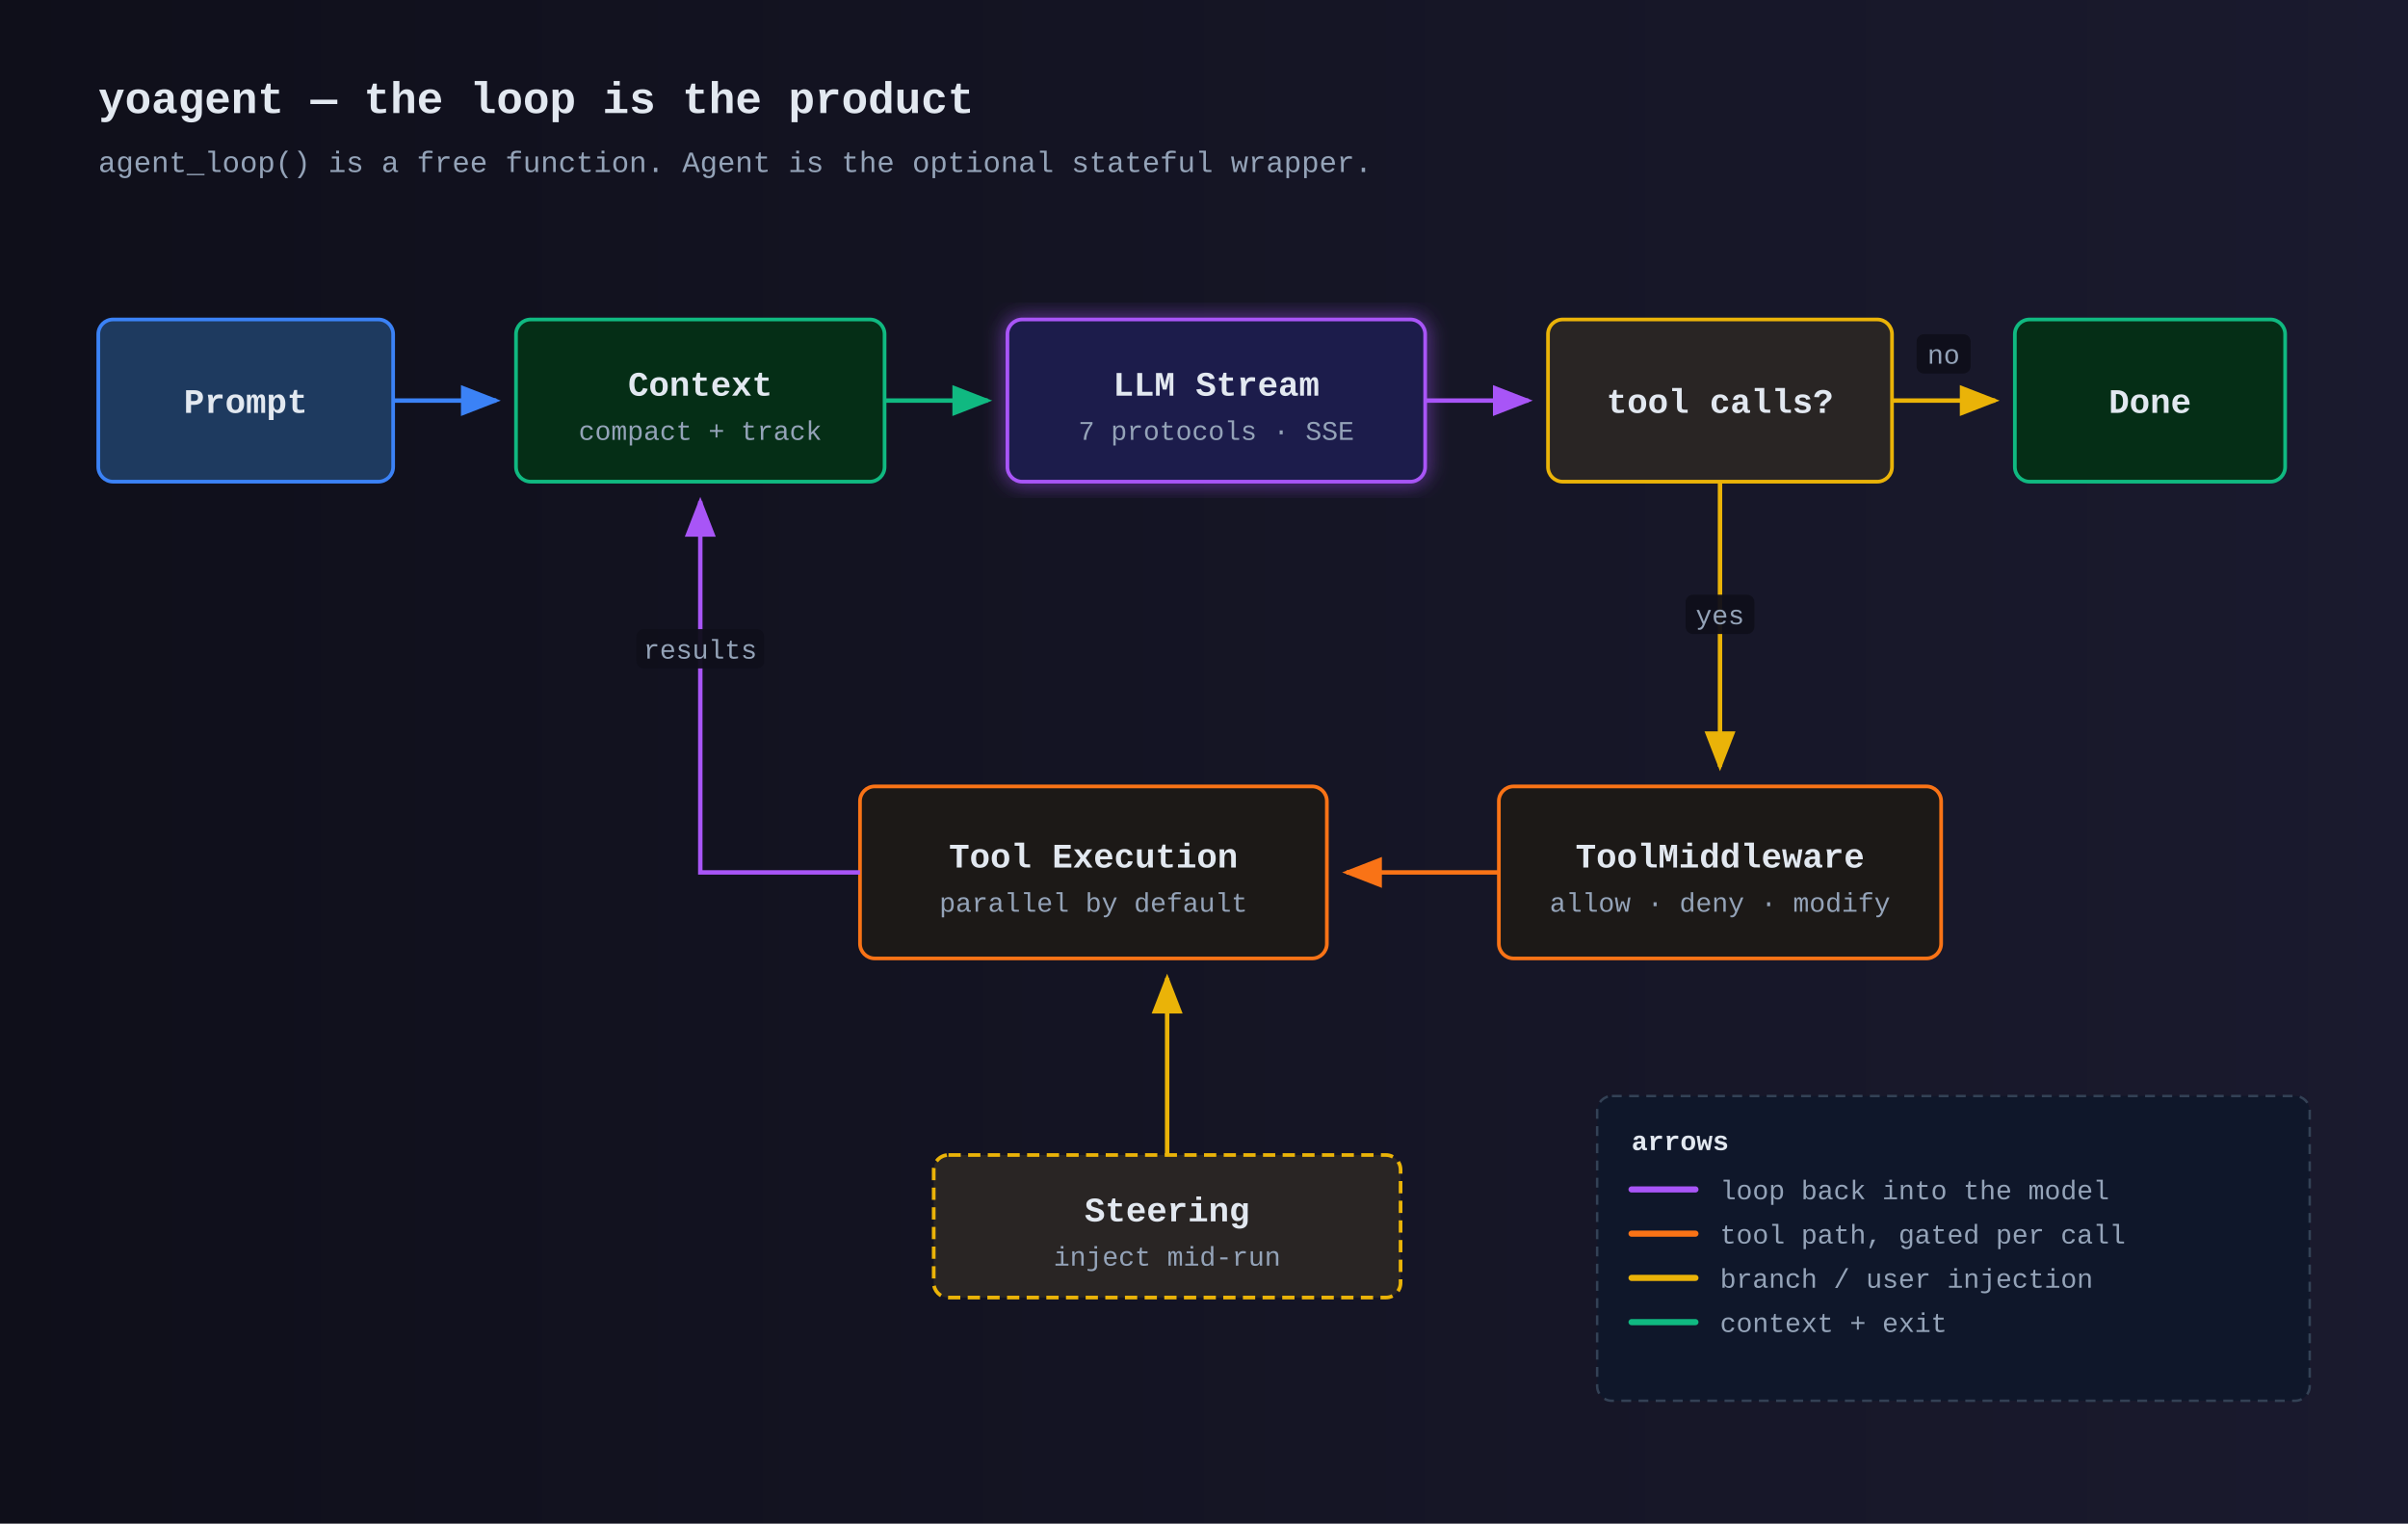
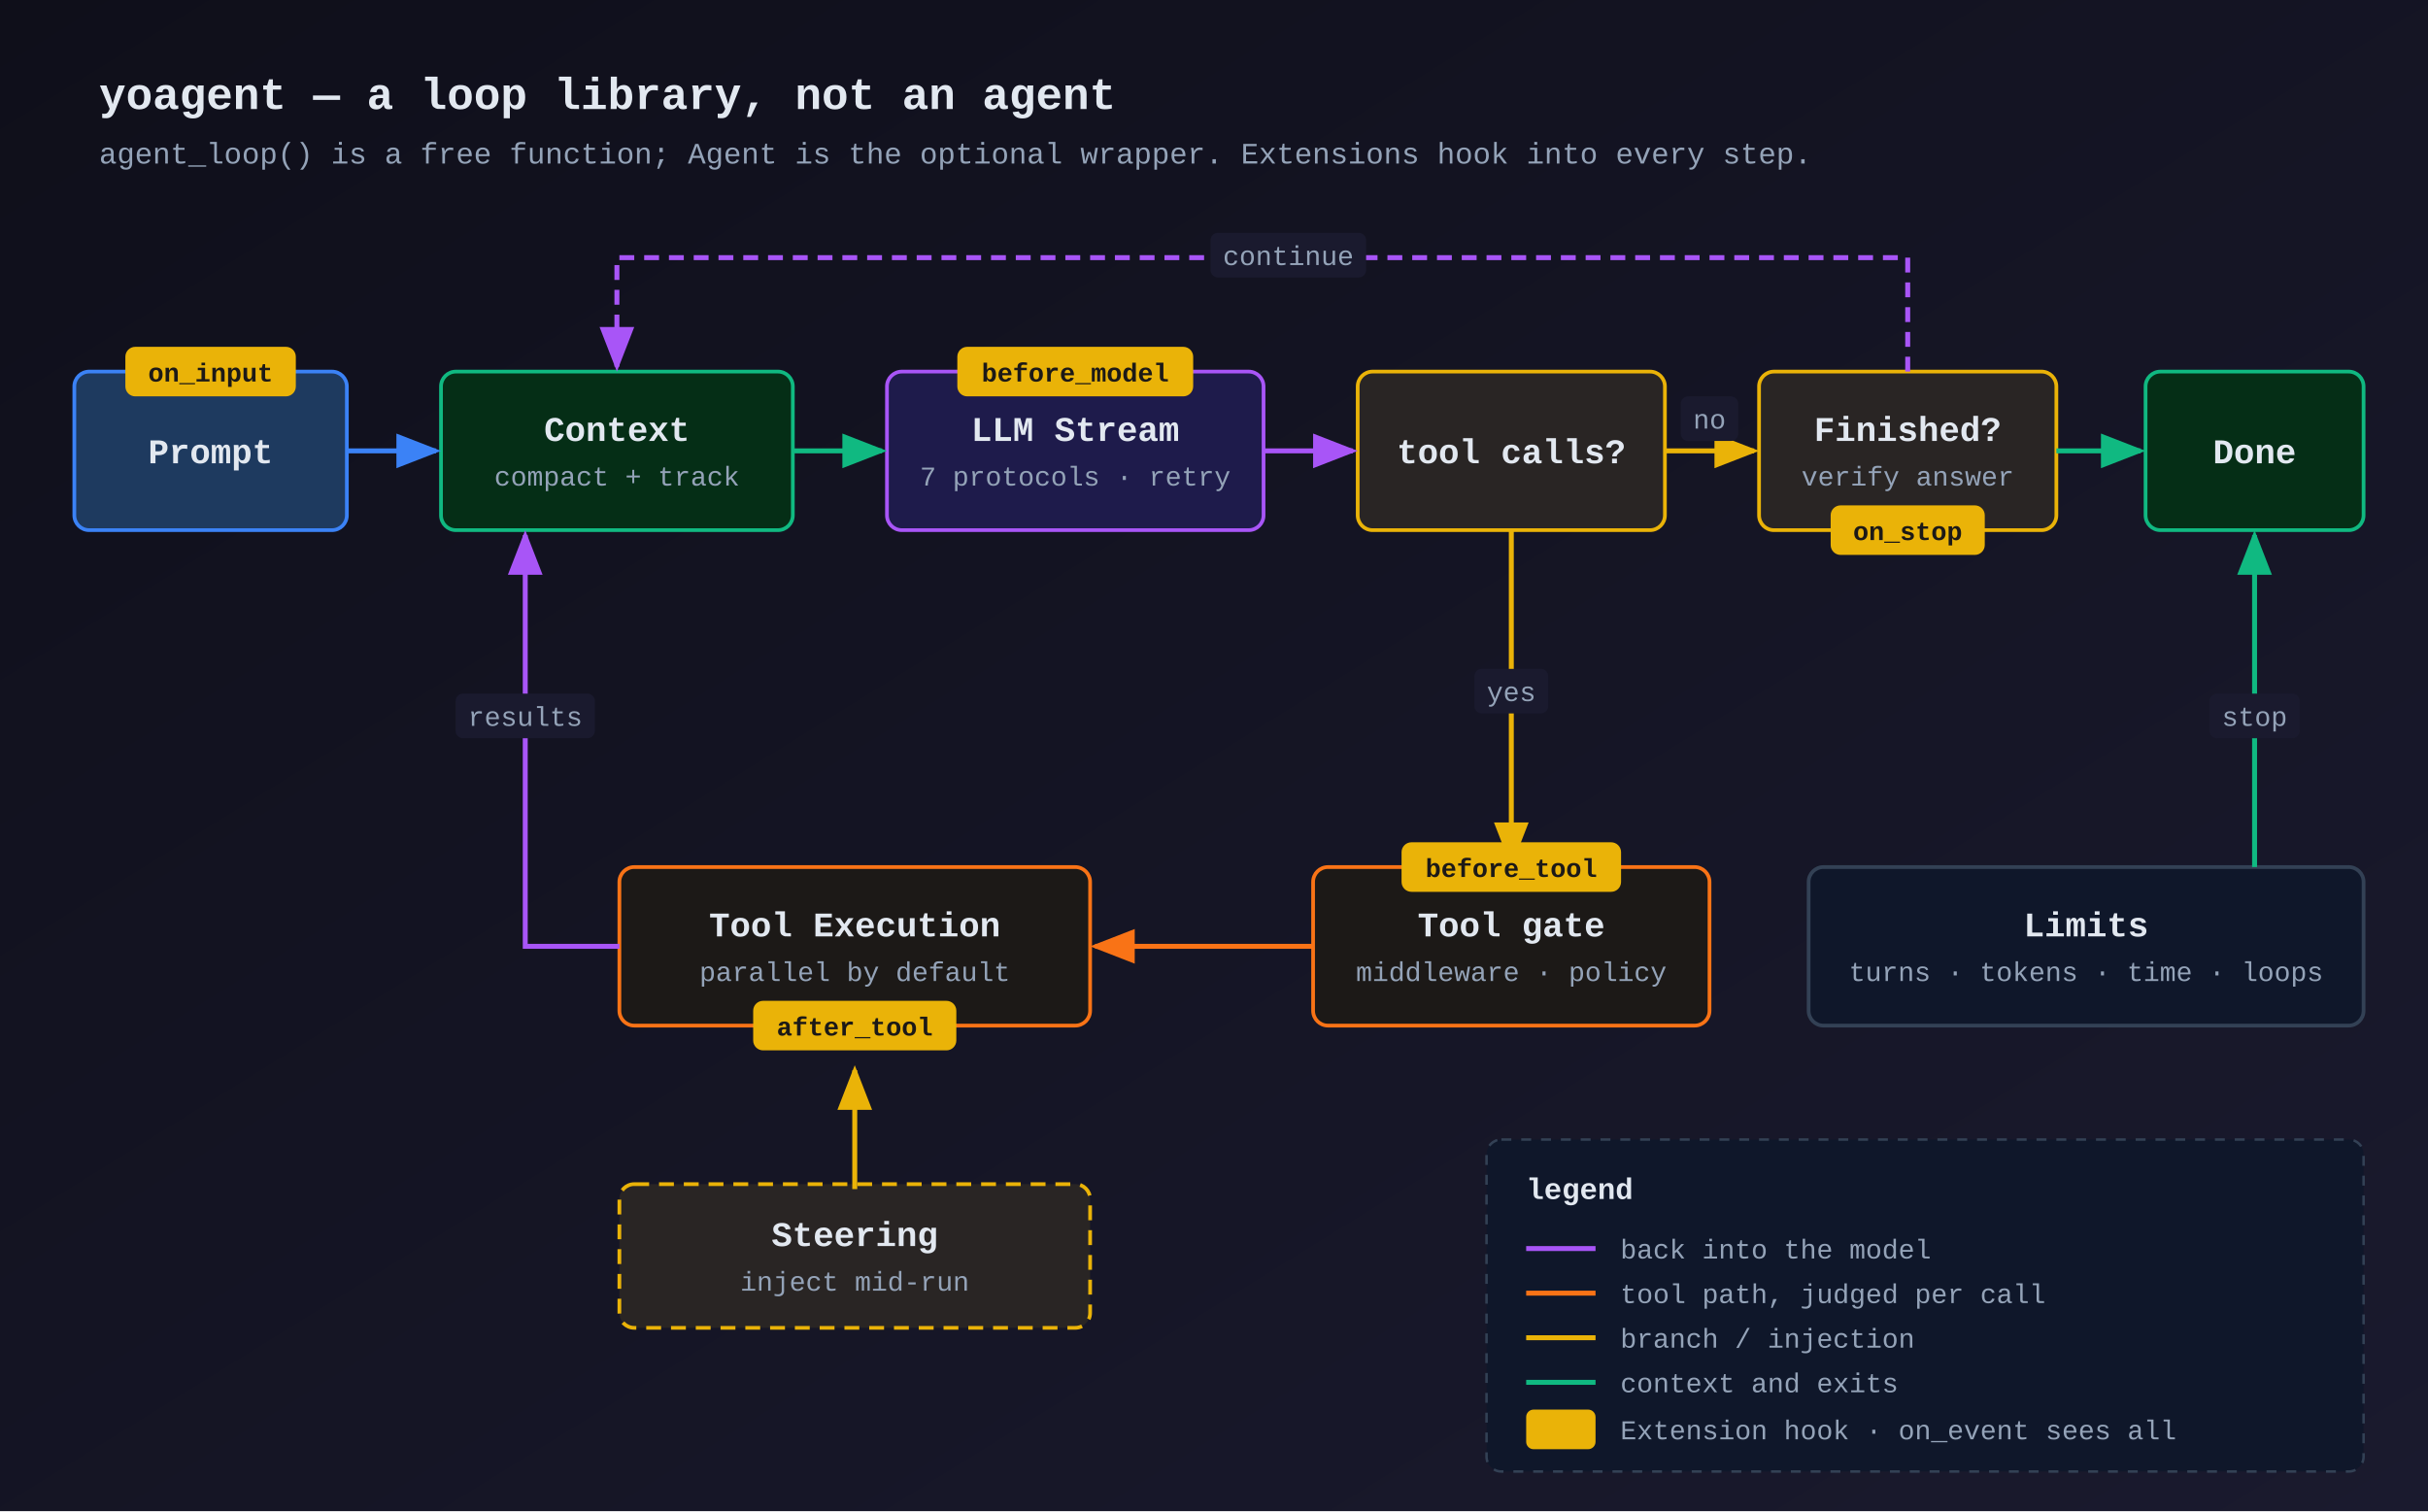
- <svg xmlns="http://www.w3.org/2000/svg" viewBox="0 0 980 620" width="980" height="620">
+ <svg xmlns="http://www.w3.org/2000/svg" viewBox="0 0 980 610" width="980" height="610">
  <style>
-     text { font-family: 'SF Mono', 'Fira Code', 'Cascadia Code', 'Menlo', 'Courier New', monospace; fill: #e2e8f0; }
-     .t  { font-size: 18px; font-weight: 700; }
-     .st { font-size: 12px; fill: #94a3b8; }
-     .n  { font-size: 14px; font-weight: 700; }
-     .s  { font-size: 11px; fill: #94a3b8; }
-     .lg { font-size: 11px; fill: #94a3b8; }
-     .al { font-size: 11px; fill: #94a3b8; }
-   </style>
+ text { font-family: 'SF Mono', 'Fira Code', 'Cascadia Code', 'Menlo', 'Courier New', monospace; fill: #e2e8f0; }
+ .t { font-size: 18px; font-weight: 700; } .st { font-size: 12px; fill: #94a3b8; }
+ .n { font-size: 14px; font-weight: 700; } .s { font-size: 11px; fill: #94a3b8; }
+ .h { font-size: 10.5px; font-weight: 700; fill: #1c1917; } .al { font-size: 11px; fill: #94a3b8; }
+ </style>
  <defs>
-     <linearGradient id="bg" x1="0%%" y1="0%%" x2="100%%" y2="100%%">
+     <linearGradient id="bg" x1="0%" y1="0%" x2="100%" y2="100%">
      <stop offset="0%" stop-color="#0f0f1a" />
      <stop offset="100%" stop-color="#1a1a2e" />
    </linearGradient>
+     <marker id="a-blue" markerWidth="9" markerHeight="7" refX="8" refY="3.5" orient="auto">
+       <polygon points="0 0, 9 3.5, 0 7" fill="#3b82f6" />
+     </marker>
+     <marker id="a-green" markerWidth="9" markerHeight="7" refX="8" refY="3.5" orient="auto">
+       <polygon points="0 0, 9 3.5, 0 7" fill="#10b981" />
+     </marker>
    <marker id="a-purple" markerWidth="9" markerHeight="7" refX="8" refY="3.5" orient="auto">
      <polygon points="0 0, 9 3.5, 0 7" fill="#a855f7" />
+     </marker>
+     <marker id="a-amber" markerWidth="9" markerHeight="7" refX="8" refY="3.5" orient="auto">
+       <polygon points="0 0, 9 3.5, 0 7" fill="#eab308" />
    </marker>
    <marker id="a-orange" markerWidth="9" markerHeight="7" refX="8" refY="3.5" orient="auto">
      <polygon points="0 0, 9 3.5, 0 7" fill="#f97316" />
    </marker>
-     <marker id="a-green" markerWidth="9" markerHeight="7" refX="8" refY="3.5" orient="auto">
-       <polygon points="0 0, 9 3.5, 0 7" fill="#10b981" />
-     </marker>
-     <marker id="a-blue" markerWidth="9" markerHeight="7" refX="8" refY="3.5" orient="auto">
-       <polygon points="0 0, 9 3.5, 0 7" fill="#3b82f6" />
-     </marker>
-     <marker id="a-gold" markerWidth="9" markerHeight="7" refX="8" refY="3.5" orient="auto">
-       <polygon points="0 0, 9 3.5, 0 7" fill="#eab308" />
-     </marker>
-     <filter id="glow" x="-30%%" y="-30%%" width="160%%" height="160%%">
-       <feGaussianBlur stdDeviation="4" result="b" />
-       <feMerge>
-         <feMergeNode in="b" />
-         <feMergeNode in="SourceGraphic" />
-       </feMerge>
-     </filter>
  </defs>
-   <rect width="980" height="620" fill="url(#bg)" />
-   <text class="t" x="40" y="46">yoagent — the loop is the product</text>
-   <text class="st" x="40" y="70">agent_loop() is a free function. Agent is the optional stateful wrapper.</text>
-   <rect x="40" y="130" width="120" height="66" rx="6" ry="6" fill="#1e3a5f" stroke="#3b82f6" stroke-width="1.5" />
-   <text class="n" x="100" y="168" text-anchor="middle">Prompt</text>
-   <rect x="210" y="130" width="150" height="66" rx="6" ry="6" fill="#052e16" stroke="#10b981" stroke-width="1.5" />
-   <text class="n" x="285" y="161" text-anchor="middle">Context</text>
-   <text class="s" x="285" y="179" text-anchor="middle">compact + track</text>
-   <rect x="410" y="130" width="170" height="66" rx="6" ry="6" fill="#1e1b4b" stroke="#a855f7" stroke-width="1.5" filter="url(#glow)" />
-   <text class="n" x="495" y="161" text-anchor="middle">LLM Stream</text>
-   <text class="s" x="495" y="179" text-anchor="middle">7 protocols · SSE</text>
-   <rect x="630" y="130" width="140" height="66" rx="6" ry="6" fill="#292524" stroke="#eab308" stroke-width="1.5" />
-   <text class="n" x="700" y="168" text-anchor="middle">tool calls?</text>
-   <rect x="820" y="130" width="110" height="66" rx="6" ry="6" fill="#052e16" stroke="#10b981" stroke-width="1.5" />
-   <text class="n" x="875" y="168" text-anchor="middle">Done</text>
-   <rect x="610" y="320" width="180" height="70" rx="6" ry="6" fill="#1c1917" stroke="#f97316" stroke-width="1.5" />
-   <text class="n" x="700" y="353" text-anchor="middle">ToolMiddleware</text>
-   <text class="s" x="700" y="371" text-anchor="middle">allow · deny · modify</text>
-   <rect x="350" y="320" width="190" height="70" rx="6" ry="6" fill="#1c1917" stroke="#f97316" stroke-width="1.5" />
-   <text class="n" x="445" y="353" text-anchor="middle">Tool Execution</text>
-   <text class="s" x="445" y="371" text-anchor="middle">parallel by default</text>
-   <rect x="380" y="470" width="190" height="58" rx="6" ry="6" fill="#292524" stroke="#eab308" stroke-width="1.5" stroke-dasharray="5,3" />
-   <text class="n" x="475" y="497" text-anchor="middle">Steering</text>
-   <text class="s" x="475" y="515" text-anchor="middle">inject mid-run</text>
-   <path d="M 160,163 L 202,163" fill="none" stroke="#3b82f6" stroke-width="1.8" marker-end="url(#a-blue)" />
-   <path d="M 360,163 L 402,163" fill="none" stroke="#10b981" stroke-width="1.8" marker-end="url(#a-green)" />
-   <path d="M 580,163 L 622,163" fill="none" stroke="#a855f7" stroke-width="1.8" marker-end="url(#a-purple)" />
-   <path d="M 770,163 L 812,163" fill="none" stroke="#eab308" stroke-width="1.8" marker-end="url(#a-gold)" />
-   <rect x="780" y="136" width="22" height="16" rx="3" fill="#0f0f1a" opacity="0.95" />
-   <text class="al" x="791" y="148" text-anchor="middle">no</text>
-   <path d="M 700,196 L 700,312" fill="none" stroke="#eab308" stroke-width="1.8" marker-end="url(#a-gold)" />
-   <rect x="686" y="242" width="28" height="16" rx="3" fill="#0f0f1a" opacity="0.95" />
-   <text class="al" x="700" y="254" text-anchor="middle">yes</text>
-   <path d="M 610,355 L 548,355" fill="none" stroke="#f97316" stroke-width="1.8" marker-end="url(#a-orange)" />
-   <path d="M 350,355 L 285,355 L 285,204" fill="none" stroke="#a855f7" stroke-width="1.8" marker-end="url(#a-purple)" />
-   <rect x="259" y="256" width="52" height="16" rx="3" fill="#0f0f1a" opacity="0.95" />
-   <text class="al" x="285" y="268" text-anchor="middle">results</text>
-   <path d="M 475,470 L 475,398" fill="none" stroke="#eab308" stroke-width="1.8" marker-end="url(#a-gold)" />
-   <rect x="650" y="446" width="290" height="124" rx="6" ry="6" fill="#0f172a" stroke="#334155" stroke-width="1" stroke-dasharray="4,3" />
-   <text class="s" x="664" y="468" style="font-weight:700;fill:#e2e8f0">arrows</text>
-   <line x1="664" y1="484" x2="690" y2="484" stroke="#a855f7" stroke-width="2.5" stroke-linecap="round" />
-   <text class="lg" x="700" y="488">loop back into the model</text>
-   <line x1="664" y1="502" x2="690" y2="502" stroke="#f97316" stroke-width="2.5" stroke-linecap="round" />
-   <text class="lg" x="700" y="506">tool path, gated per call</text>
-   <line x1="664" y1="520" x2="690" y2="520" stroke="#eab308" stroke-width="2.5" stroke-linecap="round" />
-   <text class="lg" x="700" y="524">branch / user injection</text>
-   <line x1="664" y1="538" x2="690" y2="538" stroke="#10b981" stroke-width="2.5" stroke-linecap="round" />
-   <text class="lg" x="700" y="542">context + exit</text>
+   <rect width="980" height="610" fill="url(#bg)" />
+   <text x="40" y="44" class="t">yoagent — a loop library, not an agent</text>
+   <text x="40" y="66" class="st">agent_loop() is a free function; Agent is the optional wrapper. Extensions hook into every step.</text>
+   <rect x="30" y="150" width="110" height="64" rx="6" ry="6" fill="#1e3a5f" stroke="#3b82f6" stroke-width="1.5" />
+   <text x="85.0" y="187.0" class="n" text-anchor="middle">Prompt</text>
+   <rect x="178" y="150" width="142" height="64" rx="6" ry="6" fill="#052e16" stroke="#10b981" stroke-width="1.5" />
+   <text x="249.0" y="178.0" class="n" text-anchor="middle">Context</text>
+   <text x="249.0" y="196.0" class="s" text-anchor="middle">compact + track</text>
+   <rect x="358" y="150" width="152" height="64" rx="6" ry="6" fill="#1e1b4b" stroke="#a855f7" stroke-width="1.5" />
+   <text x="434.0" y="178.0" class="n" text-anchor="middle">LLM Stream</text>
+   <text x="434.0" y="196.0" class="s" text-anchor="middle">7 protocols · retry</text>
+   <rect x="548" y="150" width="124" height="64" rx="6" ry="6" fill="#292524" stroke="#eab308" stroke-width="1.5" />
+   <text x="610.0" y="187.0" class="n" text-anchor="middle">tool calls?</text>
+   <rect x="710" y="150" width="120" height="64" rx="6" ry="6" fill="#292524" stroke="#eab308" stroke-width="1.5" />
+   <text x="770.0" y="178.0" class="n" text-anchor="middle">Finished?</text>
+   <text x="770.0" y="196.0" class="s" text-anchor="middle">verify answer</text>
+   <rect x="866" y="150" width="88" height="64" rx="6" ry="6" fill="#052e16" stroke="#10b981" stroke-width="1.5" />
+   <text x="910.0" y="187.0" class="n" text-anchor="middle">Done</text>
+   <polyline points="140,182 176,182" fill="none" stroke="#3b82f6" stroke-width="2" marker-end="url(#a-blue)" />
+   <polyline points="320,182 356,182" fill="none" stroke="#10b981" stroke-width="2" marker-end="url(#a-green)" />
+   <polyline points="510,182 546,182" fill="none" stroke="#a855f7" stroke-width="2" marker-end="url(#a-purple)" />
+   <polyline points="672,182 708,182" fill="none" stroke="#eab308" stroke-width="2" marker-end="url(#a-amber)" />
+   <rect x="678.4" y="160" width="23.2" height="18" rx="3" fill="#1a1a2e" />
+   <text x="690" y="173" class="al" text-anchor="middle">no</text>
+   <polyline points="830,182 864,182" fill="none" stroke="#10b981" stroke-width="2" marker-end="url(#a-green)" />
+   <polyline points="770,150 770,104 249,104 249,148" fill="none" stroke="#a855f7" stroke-width="2" stroke-dasharray="6 4" marker-end="url(#a-purple)" />
+   <rect x="488.6" y="94" width="62.8" height="18" rx="3" fill="#1a1a2e" />
+   <text x="520" y="107" class="al" text-anchor="middle">continue</text>
+   <rect x="50.6" y="140" width="68.8" height="20" rx="4" fill="#eab308" />
+   <text x="85" y="154" class="h" text-anchor="middle">on_input</text>
+   <rect x="386.4" y="140" width="95.2" height="20" rx="4" fill="#eab308" />
+   <text x="434" y="154" class="h" text-anchor="middle">before_model</text>
+   <rect x="738.9" y="204" width="62.2" height="20" rx="4" fill="#eab308" />
+   <text x="770" y="218" class="h" text-anchor="middle">on_stop</text>
+   <rect x="530" y="350" width="160" height="64" rx="6" ry="6" fill="#1c1917" stroke="#f97316" stroke-width="1.5" />
+   <text x="610.0" y="378.0" class="n" text-anchor="middle">Tool gate</text>
+   <text x="610.0" y="396.0" class="s" text-anchor="middle">middleware · policy</text>
+   <rect x="250" y="350" width="190" height="64" rx="6" ry="6" fill="#1c1917" stroke="#f97316" stroke-width="1.5" />
+   <text x="345.0" y="378.0" class="n" text-anchor="middle">Tool Execution</text>
+   <text x="345.0" y="396.0" class="s" text-anchor="middle">parallel by default</text>
+   <polyline points="610,214 610,348" fill="none" stroke="#eab308" stroke-width="2" marker-end="url(#a-amber)" />
+   <rect x="595.1" y="270" width="29.8" height="18" rx="3" fill="#1a1a2e" />
+   <text x="610" y="283" class="al" text-anchor="middle">yes</text>
+   <polyline points="530,382 442,382" fill="none" stroke="#f97316" stroke-width="2" marker-end="url(#a-orange)" />
+   <polyline points="250,382 212,382 212,216" fill="none" stroke="#a855f7" stroke-width="2" marker-end="url(#a-purple)" />
+   <rect x="183.9" y="280" width="56.2" height="18" rx="3" fill="#1a1a2e" />
+   <text x="212" y="293" class="al" text-anchor="middle">results</text>
+   <rect x="565.7" y="340" width="88.6" height="20" rx="4" fill="#eab308" />
+   <text x="610" y="354" class="h" text-anchor="middle">before_tool</text>
+   <rect x="304.0" y="404" width="82.0" height="20" rx="4" fill="#eab308" />
+   <text x="345" y="418" class="h" text-anchor="middle">after_tool</text>
+   <rect x="250" y="478" width="190" height="58" rx="6" ry="6" fill="#292524" stroke="#eab308" stroke-width="1.5" stroke-dasharray="6 4" />
+   <text x="345.0" y="503.0" class="n" text-anchor="middle">Steering</text>
+   <text x="345.0" y="521.0" class="s" text-anchor="middle">inject mid-run</text>
+   <polyline points="345,480 345,432" fill="none" stroke="#eab308" stroke-width="2" marker-end="url(#a-amber)" />
+   <rect x="730" y="350" width="224" height="64" rx="6" ry="6" fill="#0f172a" stroke="#334155" stroke-width="1.5" />
+   <text x="842.0" y="378.0" class="n" text-anchor="middle">Limits</text>
+   <text x="842.0" y="396.0" class="s" text-anchor="middle">turns · tokens · time · loops</text>
+   <polyline points="910,350 910,216" fill="none" stroke="#10b981" stroke-width="2" marker-end="url(#a-green)" />
+   <rect x="891.8" y="280" width="36.4" height="18" rx="3" fill="#1a1a2e" />
+   <text x="910" y="293" class="al" text-anchor="middle">stop</text>
+   <rect x="600" y="460" width="354" height="134" rx="6" fill="#0f172a" stroke="#334155" stroke-dasharray="4 4" />
+   <text x="616" y="484" class="n" style="font-size:12px">legend</text>
+   <line x1="616" y1="504" x2="644" y2="504" stroke="#a855f7" stroke-width="2" />
+   <text x="654" y="508" class="al">back into the model</text>
+   <line x1="616" y1="522" x2="644" y2="522" stroke="#f97316" stroke-width="2" />
+   <text x="654" y="526" class="al">tool path, judged per call</text>
+   <line x1="616" y1="540" x2="644" y2="540" stroke="#eab308" stroke-width="2" />
+   <text x="654" y="544" class="al">branch / injection</text>
+   <line x1="616" y1="558" x2="644" y2="558" stroke="#10b981" stroke-width="2" />
+   <text x="654" y="562" class="al">context and exits</text>
+   <rect x="616" y="569" width="28" height="16" rx="3" fill="#eab308" />
+   <text x="654" y="581" class="al">Extension hook · on_event sees all</text>
</svg>
